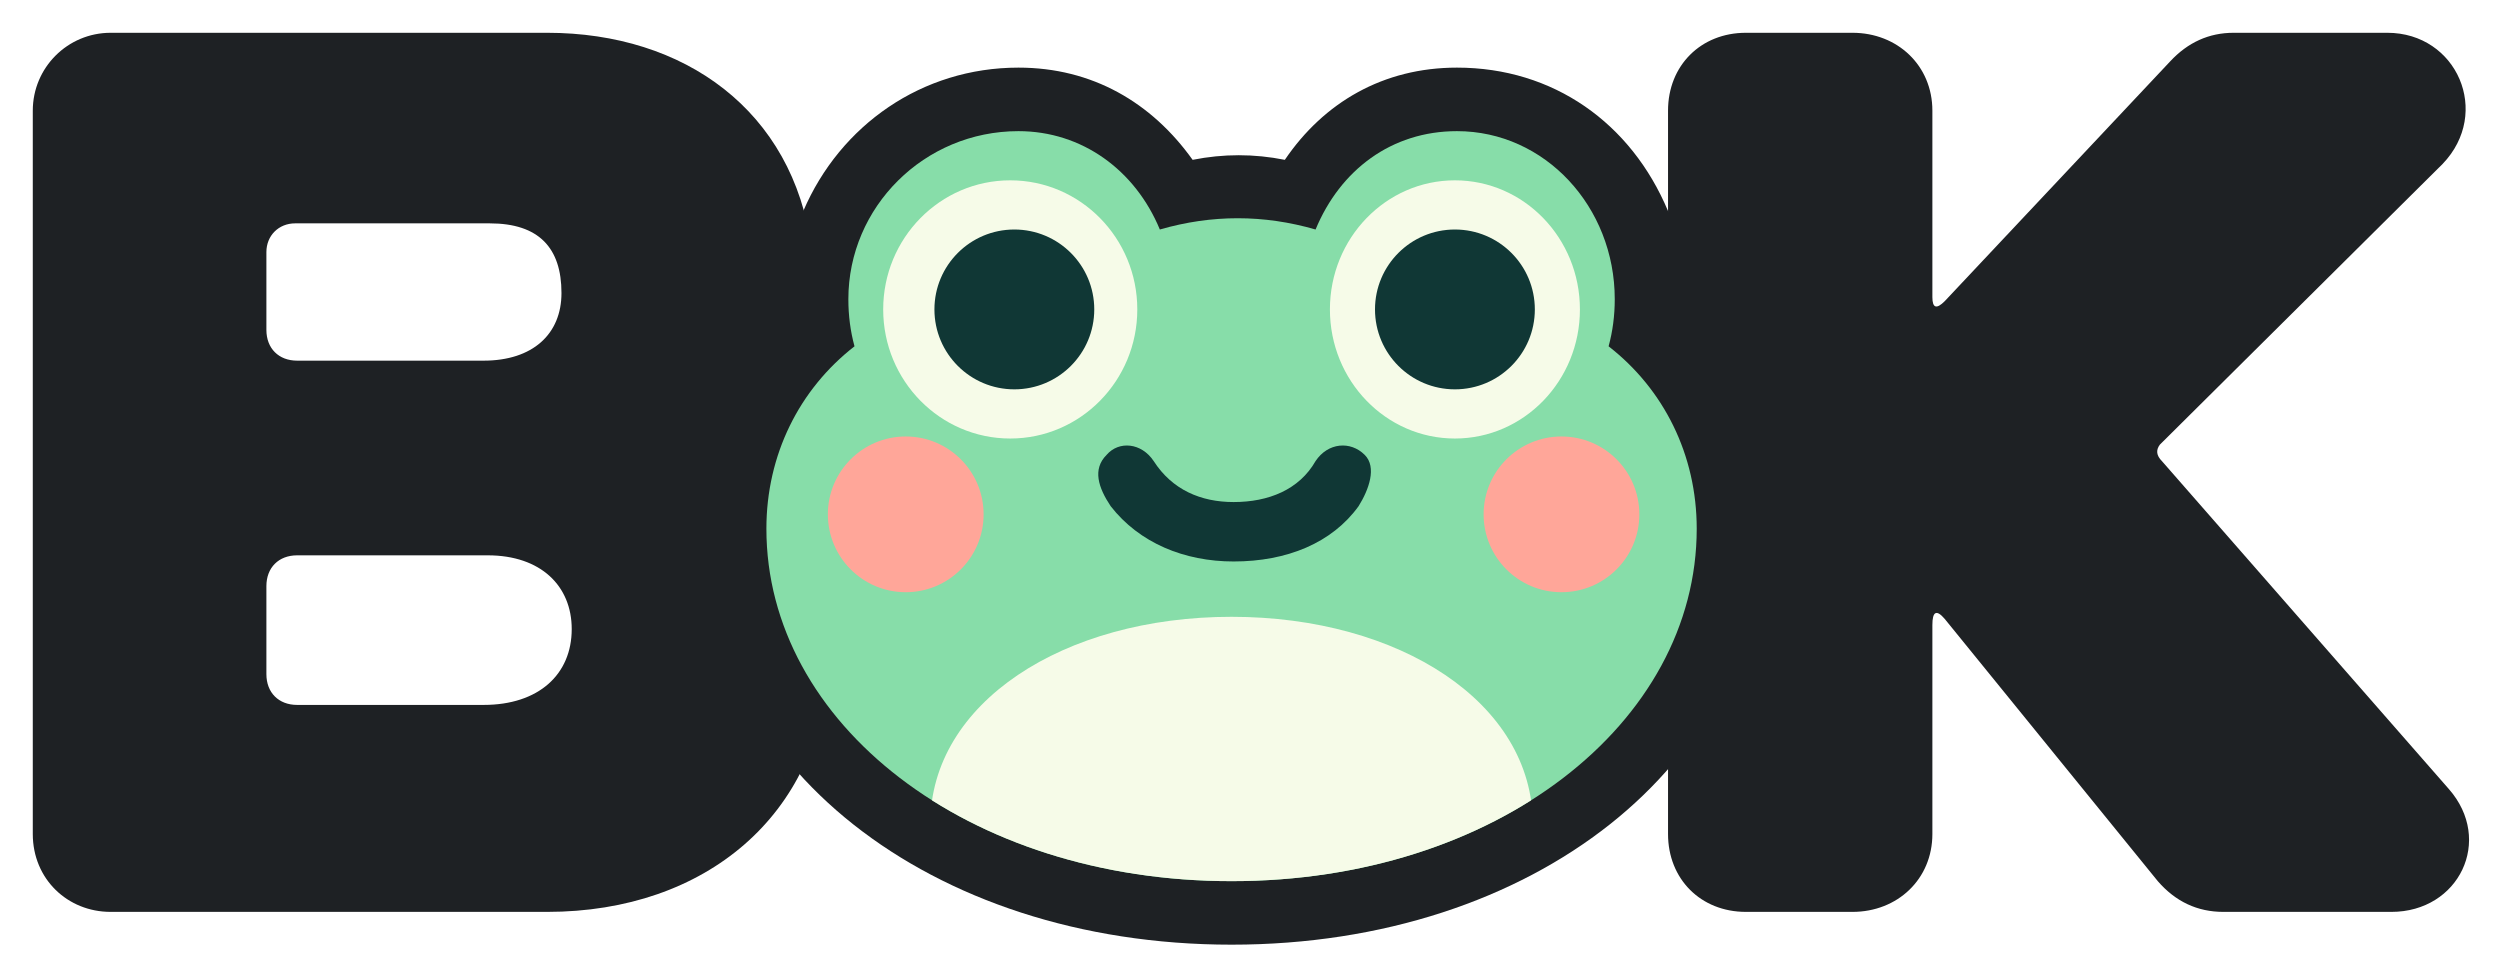
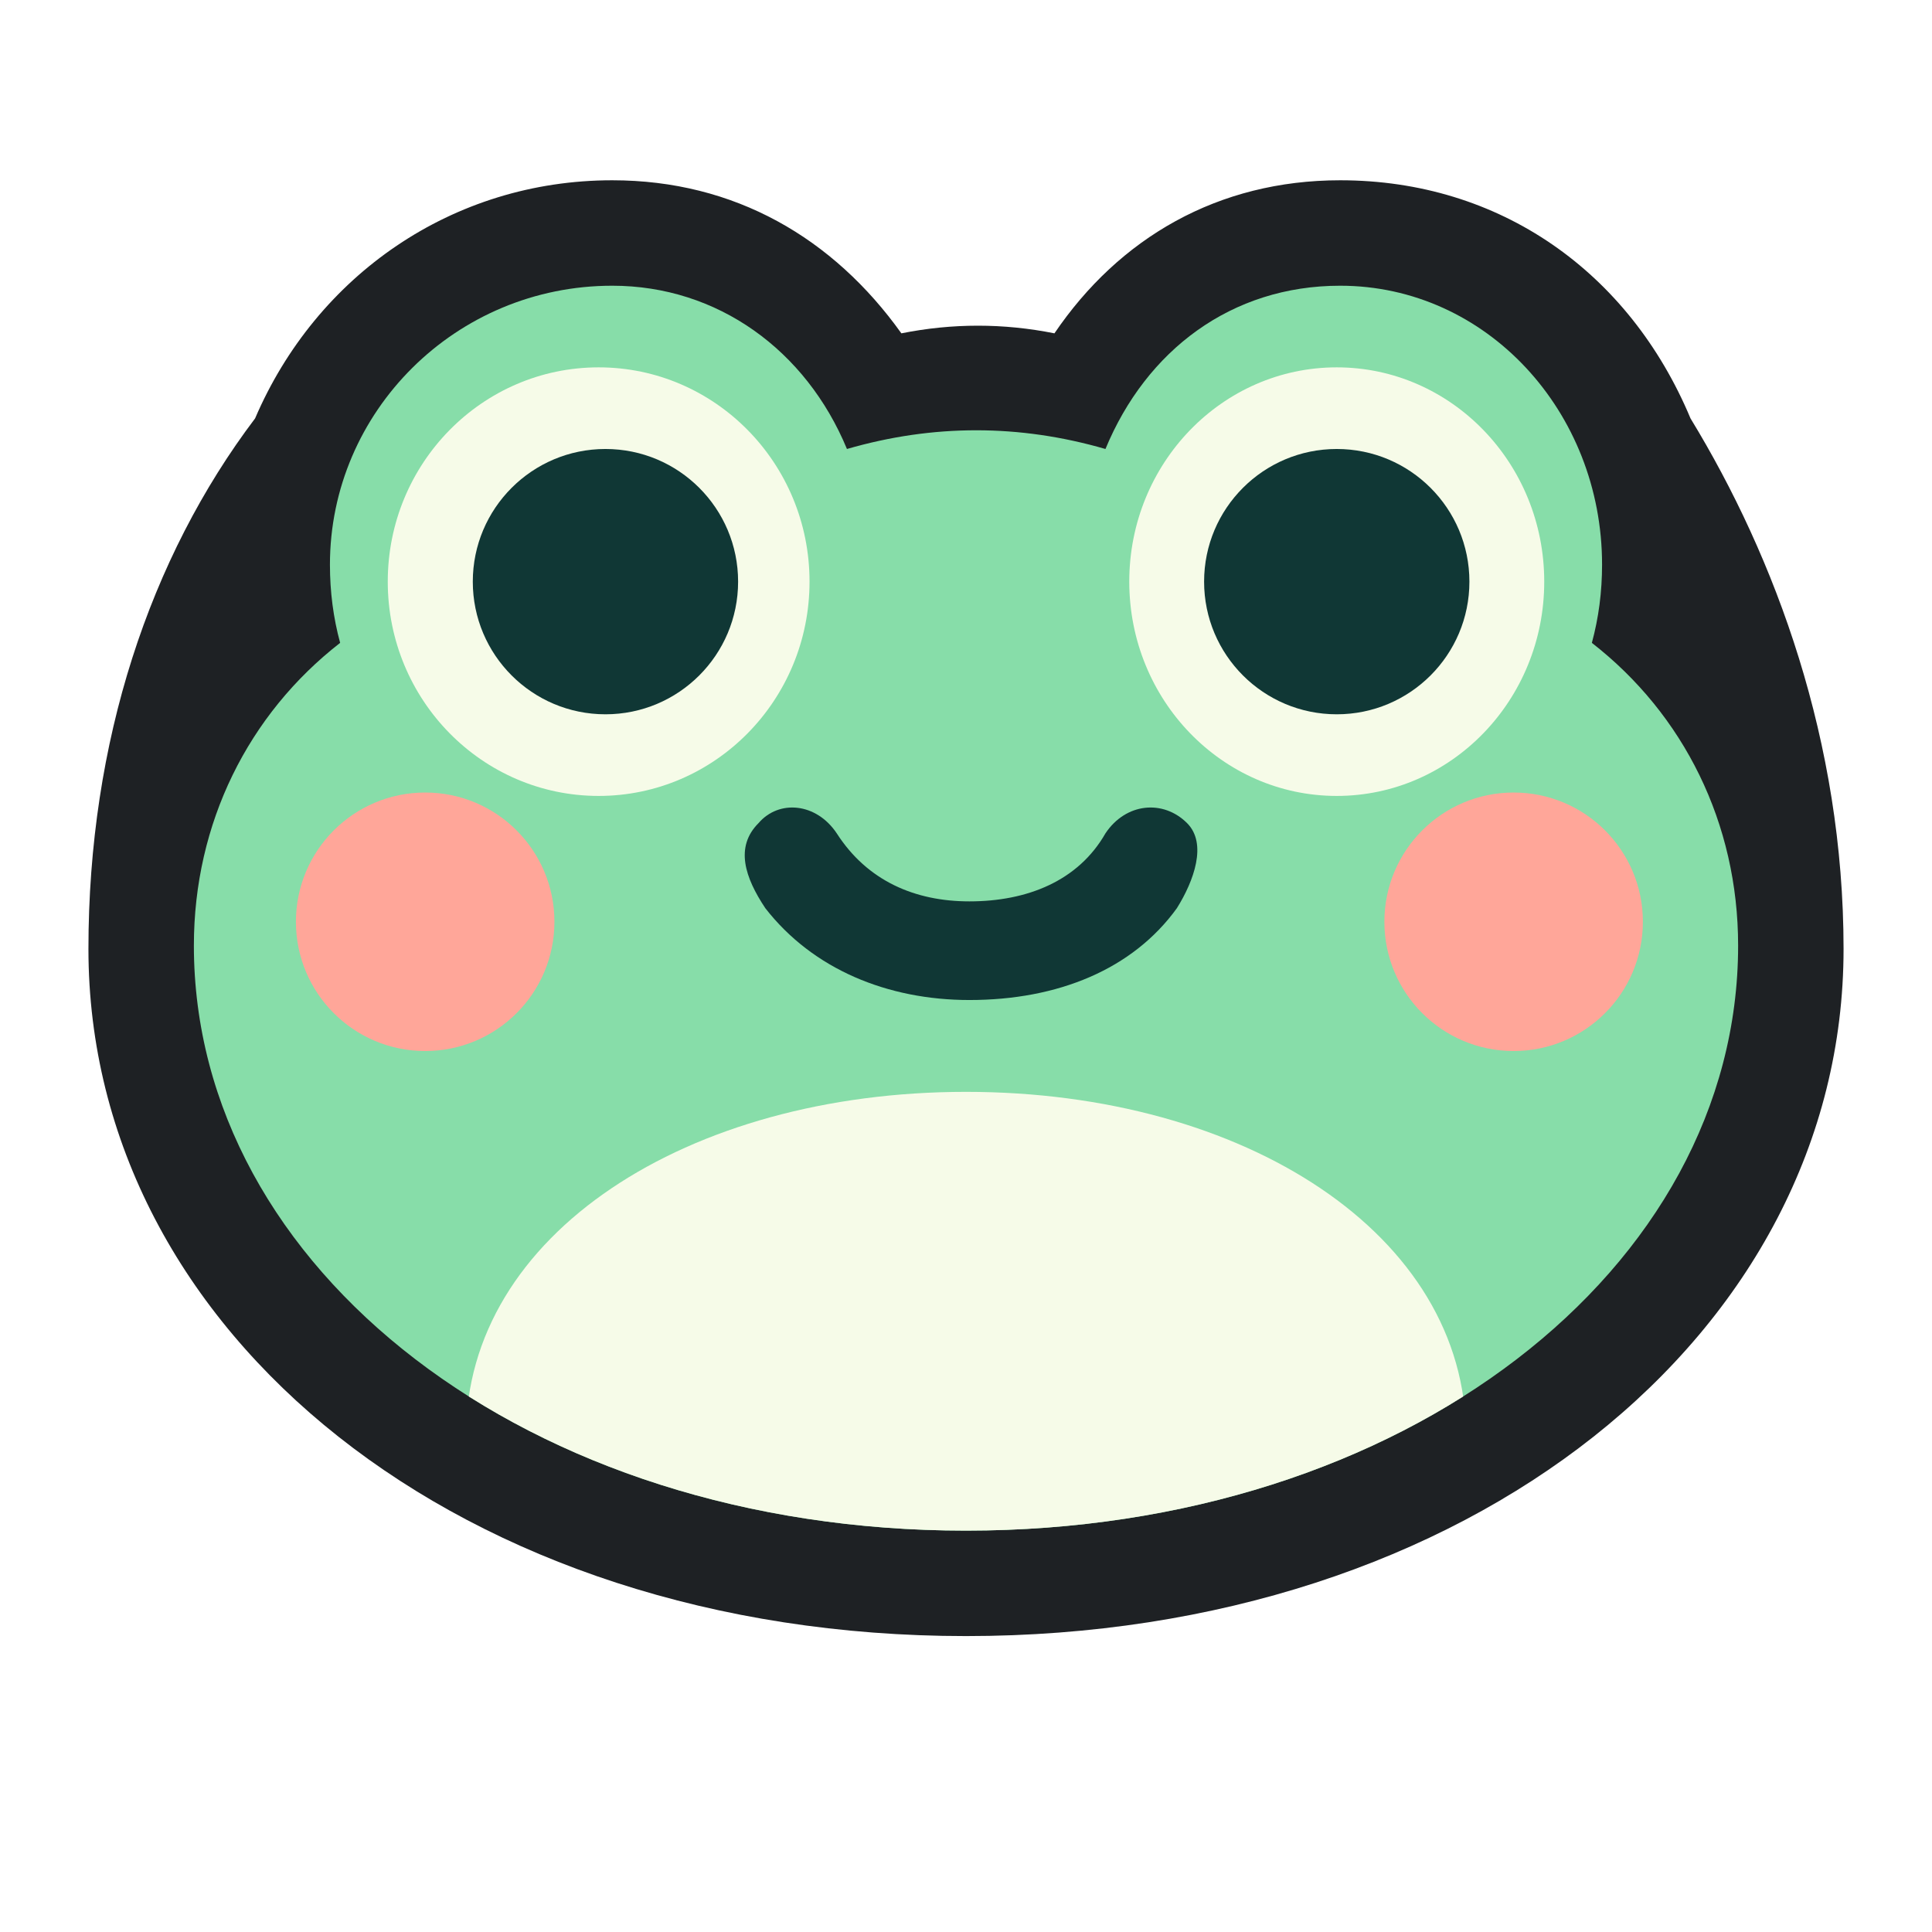
- <svg xmlns="http://www.w3.org/2000/svg" viewBox="115 294 1220 478" width="1220" height="478" role="img" aria-labelledby="brand-title">
-   <g fill="#1e2124">
-     <path fill-rule="evenodd" d="M169 310H382C449 310 502 348 511 415C515 451 502 490 470 516C504 538 522 577 519 620C515 691 460 739 382 739H169C148 739 131 723 131 701V348C131 327 148 310 169 310ZM259 403C251 403 245 409 245 417V455C245 464 251 470 260 470H351C375 470 389 457 389 437C389 415 378 403 354 403ZM260 565C251 565 245 571 245 580V623C245 632 251 638 260 638H351C378 638 394 623 394 601C394 580 379 565 353 565Z" />
-     <path d="M967 310H1019C1041 310 1058 326 1058 348V439Q1058 447 1064 441L1174 324Q1187 310 1205 310H1280C1314 310 1331 349 1307 374L1169 511Q1166 515 1170 519L1310 679C1332 704 1315 739 1282 739H1200Q1181 739 1168 724L1064 596Q1058 589 1058 599V701C1058 723 1041 739 1019 739H967C945 739 929 723 929 701V348C929 326 945 310 967 310Z" />
-   </g>
+ <svg xmlns="http://www.w3.org/2000/svg" viewBox="432 274 568 568" width="568" height="568" role="img" aria-labelledby="brand-title">
  <path fill="#1e2124" d="M697 372C677 344 648 327 612 327C565 327 525 355 507 397C476 438 458 492 458 553C458 666 568 755 716 755C864 755 974 666 974 553C974 492 954 438 929 397C911 354 873 327 826 327C790 327 761 344 742 372C727 369 712 369 697 372Z" />
  <path fill="#87dda9" d="M681 406C669 377 643 358 612 358C566 358 529 395 529 440Q529 452 532 463C505 484 489 516 489 552C489 647 587 724 716 724C845 724 943 647 943 552C943 516 927 484 900 463Q903 452 903 440C903 395 869 358 826 358C794 358 769 377 757 406Q719 395 681 406Z" />
  <clipPath id="face-clip">
    <path d="M681 406C669 377 643 358 612 358C566 358 529 395 529 440Q529 452 532 463C505 484 489 516 489 552C489 647 587 724 716 724C845 724 943 647 943 552C943 516 927 484 900 463Q903 452 903 440C903 395 869 358 826 358C794 358 769 377 757 406Q719 395 681 406Z" />
  </clipPath>
  <path fill="#f6fbe8" d="M569 696C569 637 634 595 716 595C798 595 863 637 863 696L863 740H569Z" clip-path="url(#face-clip)" />
  <ellipse cx="608" cy="445" rx="62" ry="63" fill="#f6fbe8" />
  <ellipse cx="825" cy="445" rx="61" ry="63" fill="#f6fbe8" />
  <circle cx="610" cy="445" r="39" fill="#103735" />
  <circle cx="825" cy="445" r="39" fill="#103735" />
  <circle cx="557" cy="545" r="38" fill="#ffa699" />
  <circle cx="877" cy="545" r="38" fill="#ffa699" />
  <path fill="#103735" d="M655 516C661 509 672 510 678 519C687 533 701 539 717 539C734 539 749 533 757 519C763 510 774 509 781 516C787 522 783 533 778 541C765 559 743 568 717 568C693 568 671 559 657 541C651 532 648 523 655 516Z" />
</svg>
